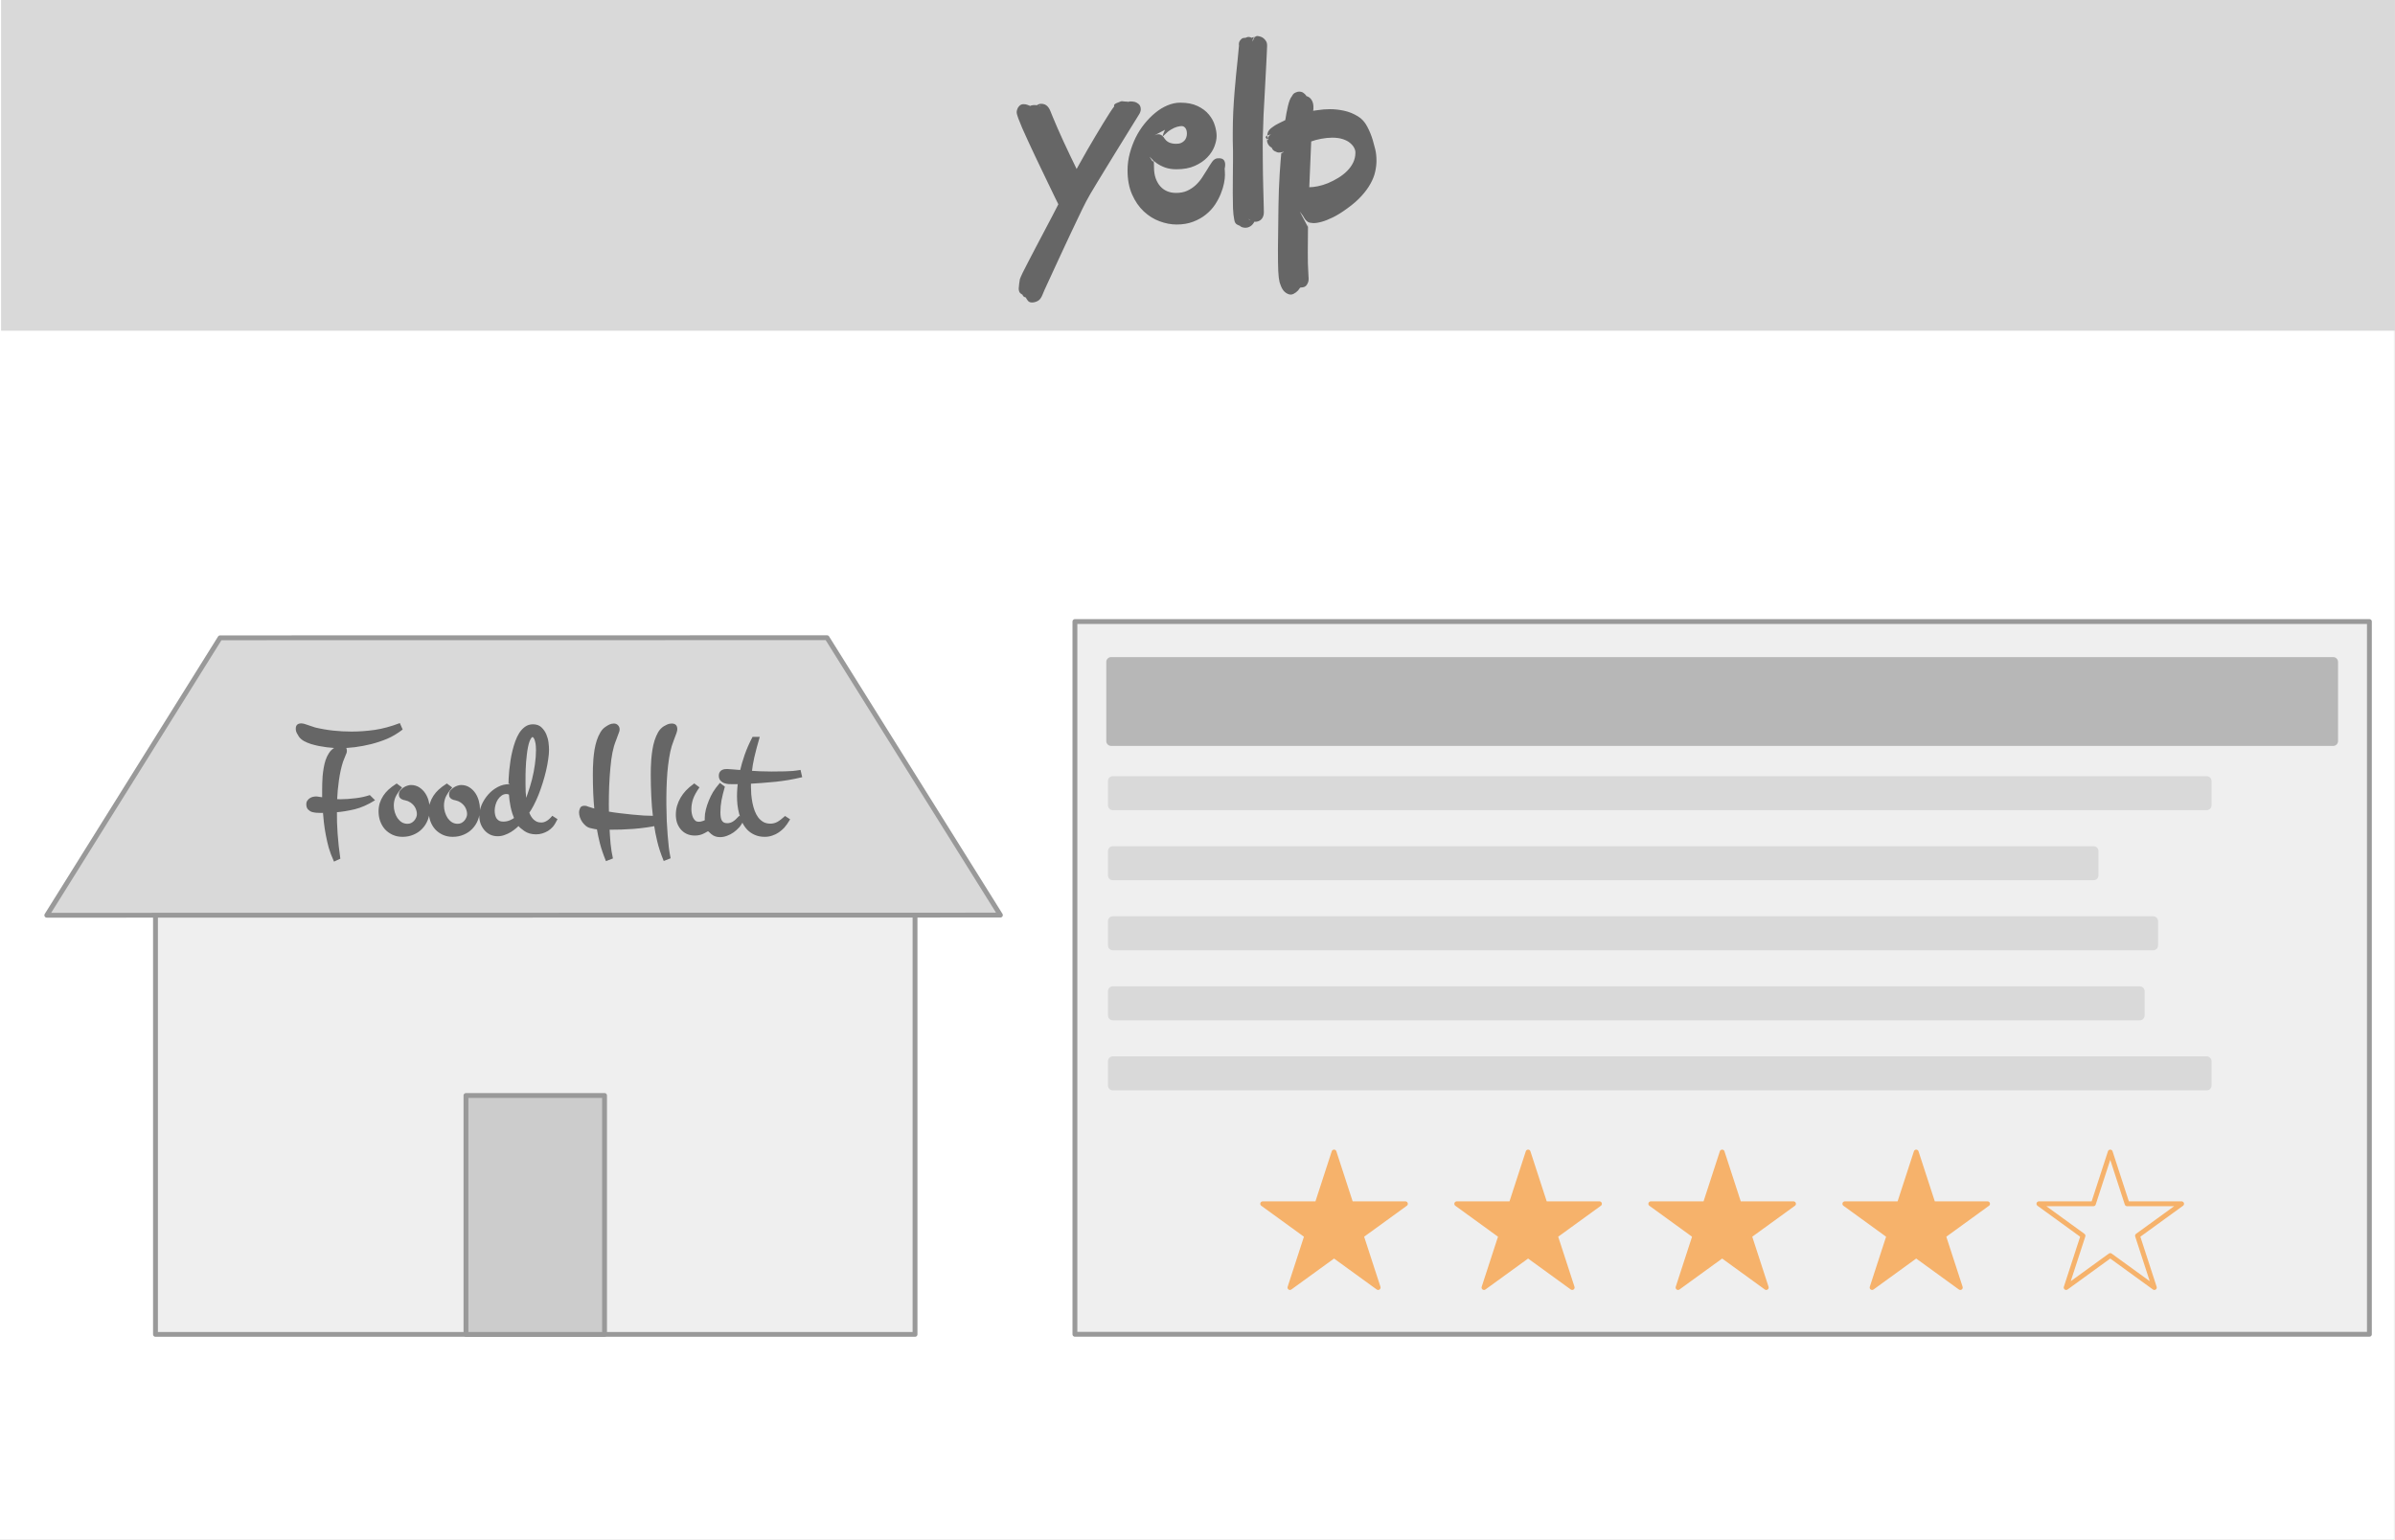
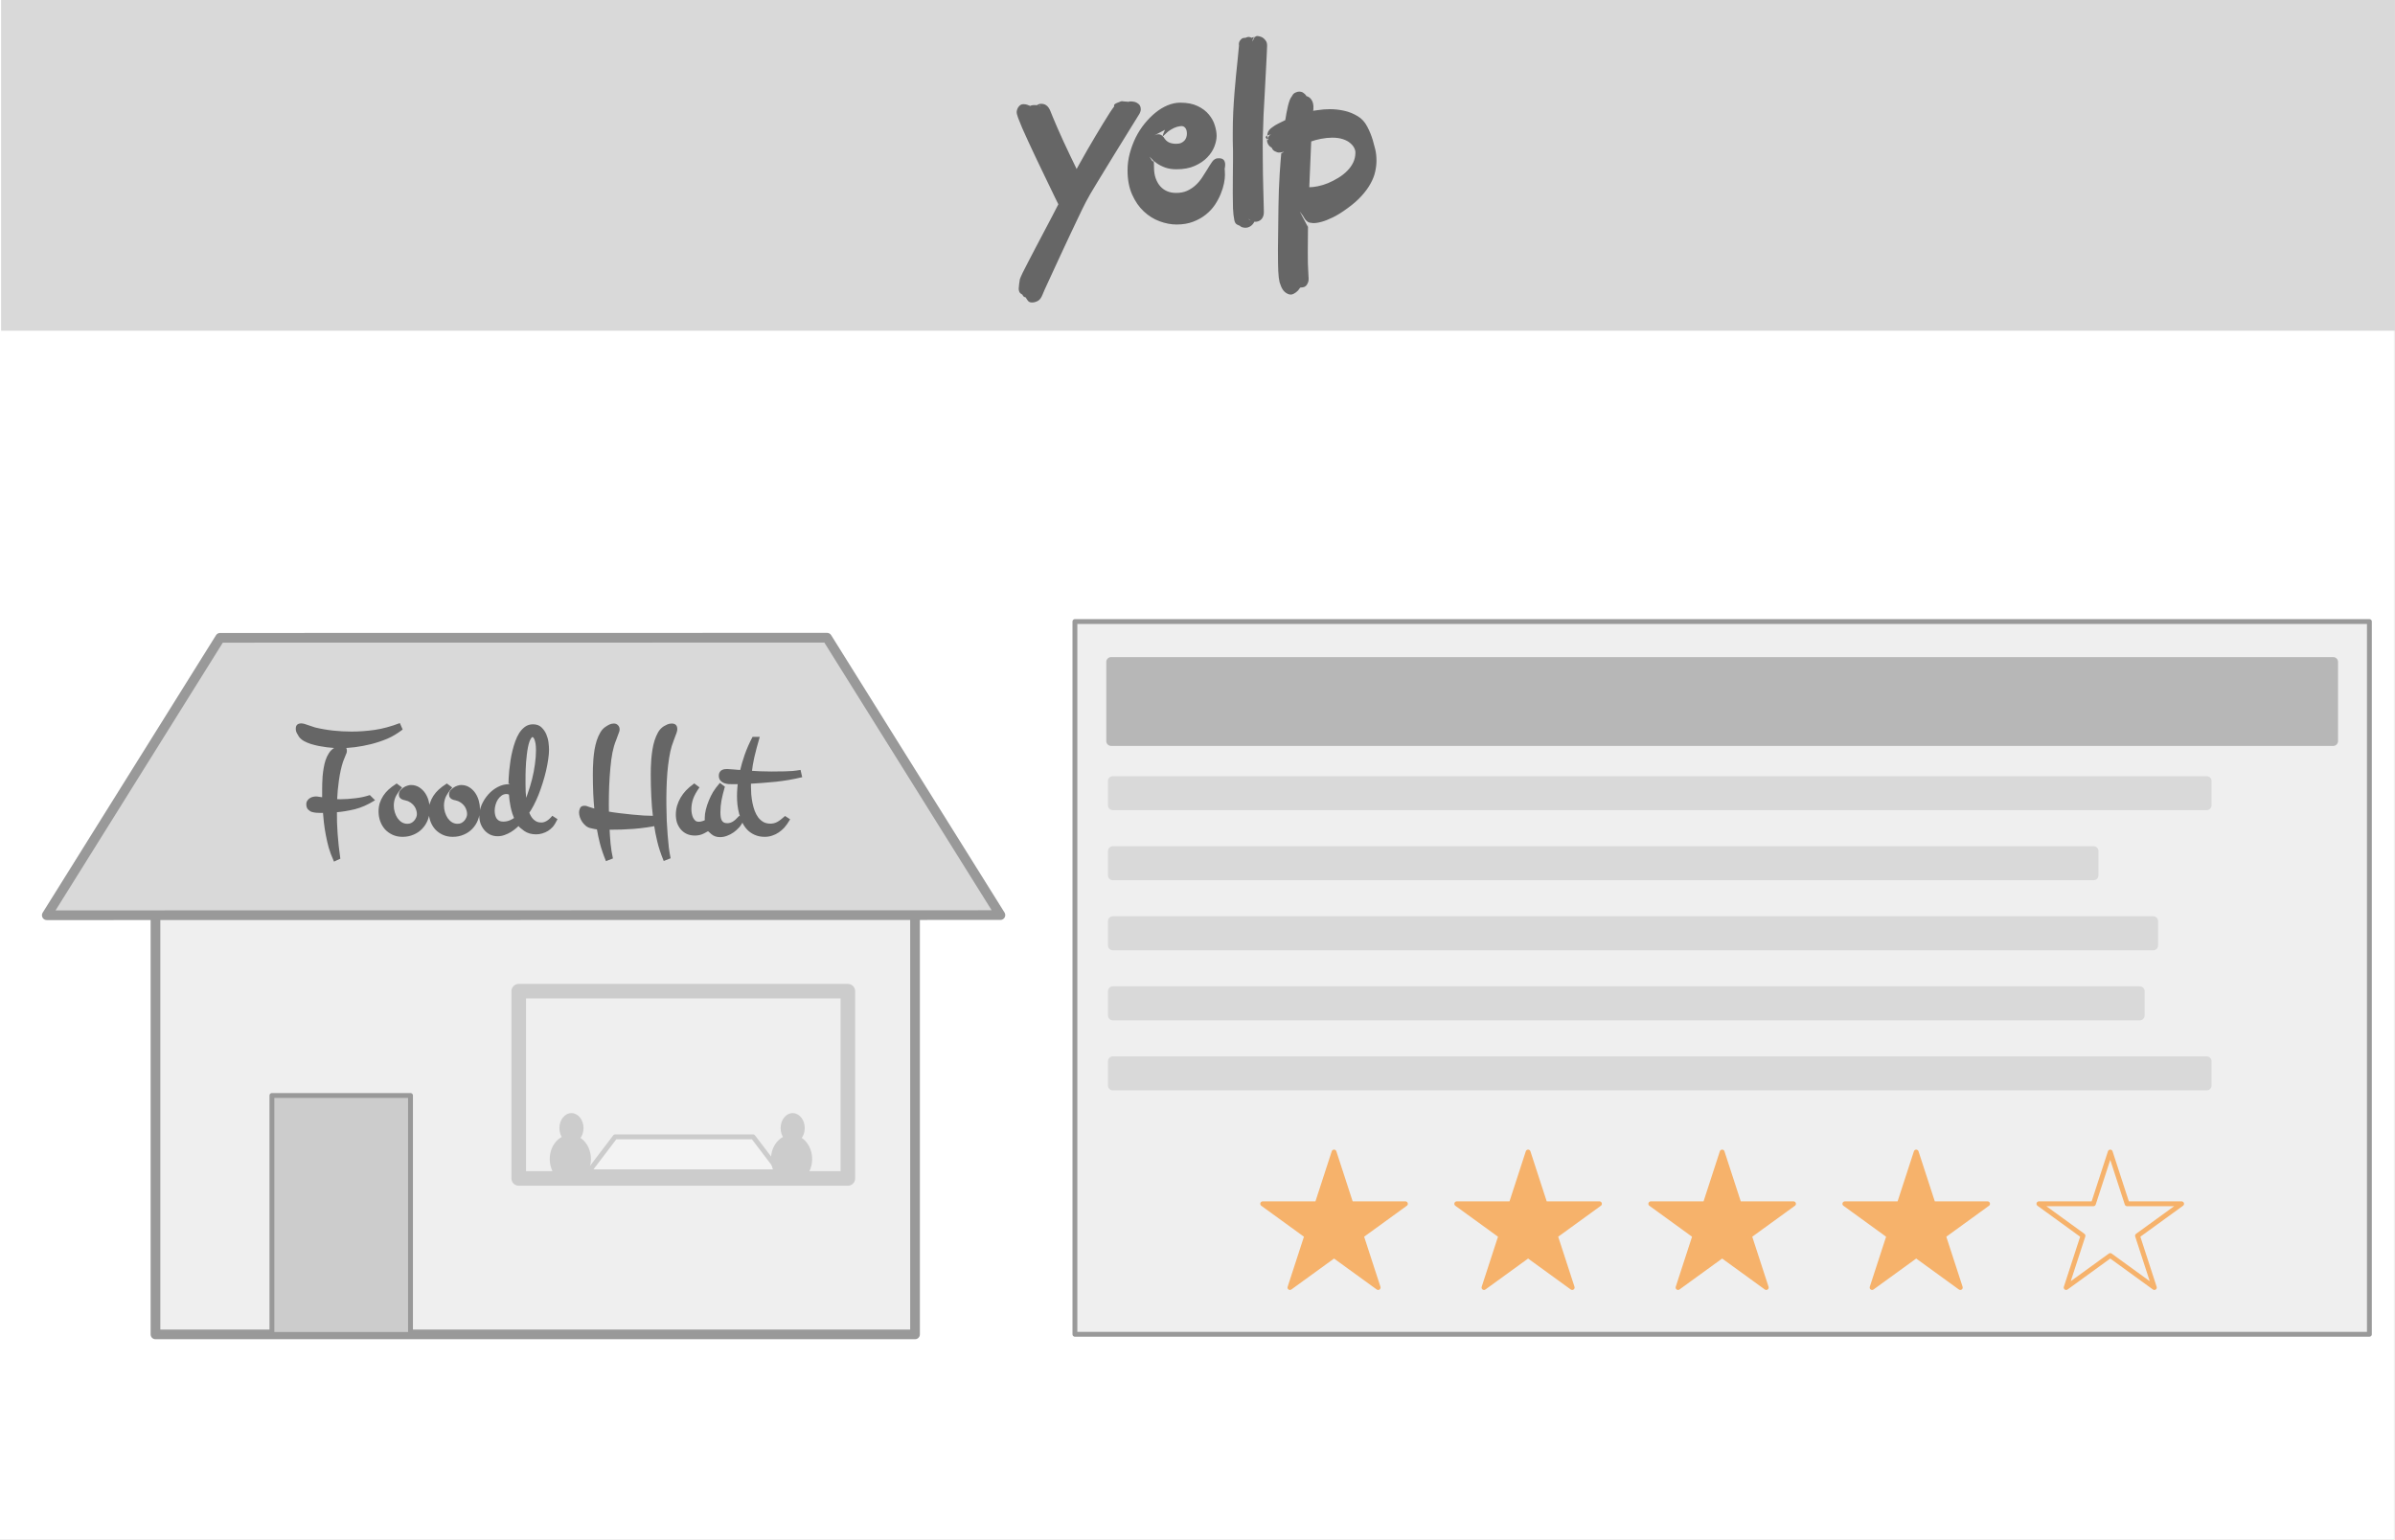
<svg xmlns="http://www.w3.org/2000/svg" version="1.1" viewBox="0.0 0.0 493.685 317.344" fill="none" stroke="none" stroke-linecap="square" stroke-miterlimit="10">
  <clipPath id="p.0">
    <path d="m0 0l493.685 0l0 317.344l-493.685 0l0 -317.344z" clip-rule="nonzero" />
  </clipPath>
  <g clip-path="url(#p.0)">
    <path fill="#000000" fill-opacity="0.0" d="m0 0l493.685 0l0 317.344l-493.685 0z" fill-rule="nonzero" />
    <path fill="#ffffff" d="m0 0l493.449 0l0 317.354l-493.449 0z" fill-rule="nonzero" />
    <path fill="#efefef" d="m32.05 162.228l156.567 0l0 112.913l-156.567 0z" fill-rule="nonzero" />
-     <path stroke="#999999" stroke-width="1.0" stroke-linejoin="round" stroke-linecap="butt" d="m32.05 162.228l156.567 0l0 112.913l-156.567 0z" fill-rule="nonzero" />
+     <path stroke="#999999" stroke-width="2.0" stroke-linejoin="round" stroke-linecap="butt" d="m32.05 162.228l156.567 0l0 112.913l-156.567 0z" fill-rule="nonzero" />
    <path fill="#d9d9d9" d="m45.37 131.513l125.109 -0.02l35.735 57.192l-196.567 0.031z" fill-rule="nonzero" />
-     <path stroke="#999999" stroke-width="1.0" stroke-linejoin="round" stroke-linecap="butt" d="m45.37 131.513l125.109 -0.02l35.735 57.192l-196.567 0.031z" fill-rule="nonzero" />
+     <path stroke="#999999" stroke-width="2.0" stroke-linejoin="round" stroke-linecap="butt" d="m45.37 131.513l125.109 -0.02l35.735 57.192l-196.567 0.031z" fill-rule="nonzero" />
    <path fill="#000000" fill-opacity="0.0" d="m43.296 136.488l134.079 0l0 47.654l-134.079 0z" fill-rule="nonzero" />
    <path fill="#666666" d="m71.5 154.831q0 0.234 -0.062 0.422q-0.062 0.188 -0.125 0.297q-0.141 0.391 -0.312 0.781q-0.172 0.375 -0.297 0.75q-0.547 1.703 -0.844 3.844q-0.297 2.141 -0.359 3.859q-0.266 -0.031 0.062 0q0.328 0.016 0.672 0.016q0.688 0 1.5 -0.062q0.812 -0.062 1.578 -0.156q0.781 -0.094 1.438 -0.234q0.672 -0.141 1.484 -0.406l1.078 1.062q-2.203 1.375 -4.188 1.859q-1.984 0.469 -3.672 0.609q-0.031 1.953 0.141 4.438q0.172 2.469 0.562 5.141l-1.312 0.609q-0.75 -1.688 -1.094 -2.906q-0.328 -1.219 -0.578 -2.516q-0.25 -1.297 -0.406 -2.625q-0.141 -1.328 -0.188 -1.984q0.312 -0.016 -0.016 -0.016q-0.328 0 -0.656 0q-0.297 0 -0.719 -0.031q-0.422 -0.031 -0.875 -0.156q-0.438 -0.141 -0.813 -0.516q-0.359 -0.391 -0.359 -1.062q0 -0.484 0.234 -0.797q0.234 -0.328 0.531 -0.5q0.297 -0.188 0.625 -0.25q0.328 -0.078 0.641 -0.078q0.172 0 0.328 0.031q0.156 0.016 0.281 0.047q0.328 0.031 0.688 0.094q0.359 0.047 -0.078 0q0.016 0.172 0.016 -0.422q0 -0.594 0 -1.141q0 -0.531 0.016 -1.25q0.016 -0.734 0.078 -1.547q0.078 -0.828 0.219 -1.672q0.141 -0.844 0.391 -1.625q0.266 -0.781 0.688 -1.438q0.422 -0.672 1.078 -1.078q0.312 -0.156 0.688 -0.312q0.375 -0.172 0.797 -0.172q1.141 0 1.141 1.094zm11.5 -4.406q-1.609 1.234 -3.188 1.906q-1.578 0.656 -3.281 1.094q-1.688 0.422 -3.391 0.641q-1.688 0.203 -3.156 0.203q-0.453 0 -1.156 -0.047q-0.688 -0.047 -1.484 -0.141q-0.797 -0.109 -1.641 -0.266q-0.828 -0.172 -1.609 -0.406q-0.781 -0.25 -1.438 -0.609q-0.656 -0.375 -1.031 -0.891q-0.188 -0.297 -0.422 -0.719q-0.234 -0.422 -0.234 -0.938q0 -1.094 1.141 -1.094q0.172 0 0.312 0.031q0.141 0.016 0.297 0.062q0.641 0.188 1.172 0.391q0.531 0.203 1.078 0.359q1.828 0.438 3.703 0.641q1.875 0.203 3.797 0.203q2.328 0 4.766 -0.344q2.453 -0.359 5.188 -1.406l0.578 1.328zm5.594 16.344q0 1.219 -0.406 2.281q-0.406 1.047 -1.156 1.828q-0.734 0.781 -1.781 1.219q-1.031 0.453 -2.281 0.453q-1.125 0 -2.047 -0.422q-0.922 -0.422 -1.578 -1.141q-0.641 -0.734 -0.984 -1.688q-0.328 -0.953 -0.328 -2.016q0 -0.891 0.25 -1.703q0.266 -0.812 0.719 -1.5q0.453 -0.688 1.062 -1.25q0.609 -0.578 1.703 -1.281l1.109 0.828q-1.031 1.219 -1.375 2.031q-0.328 0.812 -0.328 1.719q0 0.656 0.203 1.344q0.203 0.672 0.562 1.219q0.375 0.531 0.891 0.859q0.516 0.312 1.172 0.312q0.391 0 0.734 -0.156q0.344 -0.172 0.609 -0.453q0.266 -0.297 0.422 -0.656q0.172 -0.359 0.172 -0.734q0 -0.406 -0.125 -0.781q-0.109 -0.391 -0.328 -0.734q-0.219 -0.344 -0.531 -0.609q-0.312 -0.281 -0.672 -0.453q-0.188 -0.109 -0.391 -0.156q-0.203 -0.062 -0.422 -0.125q-0.109 -0.016 -0.297 -0.062q-0.172 -0.062 -0.375 -0.156q-0.188 -0.094 -0.391 -0.328q-0.188 -0.25 -0.188 -0.625q0 -0.531 0.312 -0.891q0.328 -0.359 0.672 -0.578q0.359 -0.234 0.75 -0.359q0.406 -0.141 0.75 -0.141q1.0 0 1.75 0.5q0.75 0.5 1.219 1.219q0.469 0.719 0.688 1.562q0.234 0.844 0.234 1.625zm10.344 0q0 1.219 -0.406 2.281q-0.406 1.047 -1.156 1.828q-0.734 0.781 -1.781 1.219q-1.031 0.453 -2.281 0.453q-1.125 0 -2.047 -0.422q-0.922 -0.422 -1.578 -1.141q-0.641 -0.734 -0.984 -1.688q-0.328 -0.953 -0.328 -2.016q0 -0.891 0.25 -1.703q0.266 -0.812 0.719 -1.5q0.453 -0.688 1.062 -1.25q0.609 -0.578 1.703 -1.281l1.109 0.828q-1.031 1.219 -1.375 2.031q-0.328 0.812 -0.328 1.719q0 0.656 0.203 1.344q0.203 0.672 0.562 1.219q0.375 0.531 0.891 0.859q0.516 0.312 1.172 0.312q0.391 0 0.734 -0.156q0.344 -0.172 0.609 -0.453q0.266 -0.297 0.422 -0.656q0.172 -0.359 0.172 -0.734q0 -0.406 -0.125 -0.781q-0.109 -0.391 -0.328 -0.734q-0.219 -0.344 -0.531 -0.609q-0.312 -0.281 -0.672 -0.453q-0.188 -0.109 -0.391 -0.156q-0.203 -0.062 -0.422 -0.125q-0.109 -0.016 -0.297 -0.062q-0.172 -0.062 -0.375 -0.156q-0.188 -0.094 -0.391 -0.328q-0.188 -0.25 -0.188 -0.625q0 -0.531 0.312 -0.891q0.328 -0.359 0.672 -0.578q0.359 -0.234 0.75 -0.359q0.406 -0.141 0.75 -0.141q1.0 0 1.75 0.5q0.75 0.5 1.219 1.219q0.469 0.719 0.688 1.562q0.234 0.844 0.234 1.625zm15.984 2.141q-0.547 1.109 -0.984 1.594q-0.438 0.484 -0.984 0.828q-0.547 0.328 -1.172 0.516q-0.609 0.188 -1.281 0.188q-1.422 0 -2.422 -0.688q-0.984 -0.703 -1.187 -1.016q0.156 -0.156 -0.391 0.344q-0.547 0.484 -1.172 0.875q-0.625 0.375 -1.328 0.625q-0.688 0.25 -1.406 0.25q-0.891 0 -1.609 -0.359q-0.703 -0.359 -1.188 -0.953q-0.484 -0.594 -0.75 -1.328q-0.25 -0.75 -0.25 -1.547q0 -1.172 0.5 -2.328q0.516 -1.156 1.344 -2.094q0.828 -0.938 1.938 -1.531q1.109 -0.594 2.344 -0.594q0.391 0 -0.109 -0.141l0 0.203q0 -0.469 0.031 -1.234q0.031 -0.766 0.125 -1.688q0.094 -0.938 0.25 -1.969q0.156 -1.031 0.406 -2.047q0.25 -1.031 0.594 -1.984q0.344 -0.953 0.828 -1.719q0.5 -0.766 1.187 -1.266q0.703 -0.5 1.625 -0.5q1.094 0 1.75 0.625q0.656 0.625 1.0 1.438q0.344 0.812 0.453 1.672q0.109 0.859 0.109 1.531q0 0.859 -0.172 1.969q-0.156 1.109 -0.438 2.328q-0.281 1.219 -0.688 2.5q-0.391 1.266 -0.859 2.453q-0.469 1.172 -1.016 2.219q-0.547 1.031 -0.891 1.484q0.062 0.219 0.312 0.672q0.25 0.438 0.562 0.734q0.328 0.297 0.703 0.469q0.391 0.156 0.891 0.156q1.156 0 2.266 -1.391l1.078 0.703zm-6.594 -8.469q0 0.562 0 1.297q0 0.734 0.031 1.547q0.047 0.812 0.141 1.641q0.094 0.828 -0.125 -0.078q-0.156 0.312 0.375 -1.156q0.531 -1.469 0.922 -3.016q0.391 -1.562 0.594 -3.094q0.219 -1.547 0.219 -2.906q0 -0.281 -0.031 -0.797q-0.031 -0.531 -0.156 -0.984q-0.109 -0.469 -0.266 -0.688q-0.141 -0.234 -0.281 -0.234q-0.078 0 -0.234 0.203q-0.156 0.188 -0.359 0.688q-0.188 0.5 -0.328 1.219q-0.141 0.719 -0.234 1.516q-0.094 0.781 -0.156 1.562q-0.047 0.781 -0.078 1.453q-0.016 0.672 -0.031 1.156q0 0.484 0 0.672zm-4.594 8.969q0.75 0 1.391 -0.281q0.656 -0.297 0.828 -0.469q-0.094 -0.172 -0.328 -0.875q-0.219 -0.703 -0.375 -1.406q-0.141 -0.719 -0.234 -1.422q-0.094 -0.719 -0.109 -1.141q0.047 0.062 -0.109 -0.016q-0.156 -0.078 -0.422 -0.078q-0.531 0 -0.969 0.312q-0.422 0.297 -0.766 0.797q-0.328 0.5 -0.5 1.125q-0.172 0.625 -0.172 1.172q0 0.516 0.109 0.953q0.109 0.438 0.312 0.719q0.219 0.281 0.531 0.453q0.328 0.156 0.812 0.156zm23.984 -19.016q0 0.266 -0.062 0.438q-0.062 0.172 -0.109 0.297q-0.25 0.734 -0.516 1.406q-0.266 0.656 -0.469 1.328q-0.344 1.188 -0.562 2.812q-0.203 1.625 -0.328 3.5q-0.125 1.859 -0.156 3.844q-0.031 1.969 0 3.328q0.734 0.141 2.094 0.312q1.375 0.172 2.672 0.297q1.297 0.125 2.438 0.203q1.156 0.062 1.984 0.062l-0.125 0q-0.219 -1.656 -0.328 -4.016q-0.109 -2.375 -0.109 -4.438q0 -0.594 0.016 -1.438q0.016 -0.844 0.094 -1.797q0.078 -0.953 0.234 -1.938q0.156 -1.0 0.438 -1.906q0.297 -0.922 0.734 -1.703q0.453 -0.781 1.172 -1.234q0.312 -0.188 0.719 -0.375q0.422 -0.188 0.906 -0.188q1.156 0 1.156 1.156q0 0.25 -0.062 0.438q-0.047 0.188 -0.094 0.344q-0.25 0.719 -0.516 1.375q-0.25 0.656 -0.469 1.328q-0.328 1.078 -0.547 2.484q-0.219 1.391 -0.359 2.984q-0.125 1.578 -0.172 3.281q-0.047 1.703 -0.031 3.391q0.016 1.688 0.078 3.281q0.078 1.594 0.188 2.969q0.109 1.391 0.234 2.469q0.125 1.078 0.375 2.281l-1.422 0.562q-0.906 -2.203 -1.344 -4.078q-0.438 -1.859 -0.609 -3.109q-0.281 0.078 -1.578 0.266q-1.297 0.188 -2.625 0.297q-1.328 0.094 -2.547 0.141q-1.219 0.031 -2.078 0.031l-0.375 0q0.062 1.328 0.203 2.906q0.156 1.578 0.484 3.016l-1.438 0.562q-0.828 -2.031 -1.25 -3.672q-0.406 -1.641 -0.609 -2.875q0.031 0 -0.422 -0.062q-0.453 -0.078 -0.859 -0.188q-0.547 -0.109 -1.0 -0.469q-0.438 -0.375 -0.75 -0.812q-0.297 -0.453 -0.484 -0.969q-0.172 -0.531 -0.172 -1.047q0 -0.344 0.203 -0.828q0.203 -0.5 0.938 -0.5q0.375 0 0.672 0.156q0.406 0.156 0.969 0.312q0.562 0.156 0.359 0.109q-0.125 -1.156 -0.219 -3.156q-0.078 -2.0 -0.078 -3.766q0 -0.625 0.016 -1.453q0.031 -0.844 0.094 -1.797q0.078 -0.953 0.234 -1.953q0.172 -1.0 0.453 -1.891q0.297 -0.906 0.75 -1.688q0.453 -0.781 1.172 -1.219q0.281 -0.203 0.703 -0.406q0.422 -0.203 0.922 -0.203q0.5 0 0.828 0.344q0.344 0.328 0.344 0.859zm25.703 18.516q-0.562 1.156 -1.078 1.719q-0.5 0.547 -1.125 1.0q-0.625 0.438 -1.344 0.703q-0.719 0.281 -1.453 0.281q-1.094 0 -1.812 -0.641q-0.703 -0.656 -0.672 -0.562q0.047 -0.047 -0.797 0.422q-0.844 0.453 -1.906 0.453q-0.938 0 -1.688 -0.344q-0.75 -0.359 -1.25 -0.969q-0.5 -0.609 -0.75 -1.359q-0.234 -0.766 -0.234 -1.625q0 -0.938 0.25 -1.828q0.266 -0.891 0.719 -1.672q0.469 -0.797 1.094 -1.469q0.625 -0.672 1.734 -1.484l1.078 0.812q-0.969 1.375 -1.328 2.422q-0.344 1.031 -0.344 2.094q0 0.438 0.094 0.922q0.094 0.484 0.281 0.859q0.203 0.375 0.469 0.594q0.266 0.203 0.672 0.203q0.406 0 0.797 -0.141q0.406 -0.141 0.438 -0.188q0.031 0.203 0.016 0q-0.016 -0.203 -0.016 -0.422q0 -0.828 0.234 -1.766q0.234 -0.938 0.609 -1.844q0.375 -0.922 0.859 -1.75q0.5 -0.828 1.422 -1.906l1.031 0.781q-0.469 1.609 -0.703 2.844q-0.219 1.234 -0.219 2.422q0 0.516 0.062 0.969q0.062 0.438 0.219 0.719q0.156 0.266 0.406 0.422q0.25 0.156 0.734 0.156q0.578 0 1.109 -0.312q0.547 -0.312 1.344 -1.203l1.047 0.688zm9.453 0.031q-0.703 1.172 -1.219 1.734q-0.516 0.547 -1.141 0.969q-0.609 0.422 -1.344 0.656q-0.734 0.25 -1.531 0.25q-1.156 0 -2.062 -0.406q-0.891 -0.391 -1.531 -1.047q-0.641 -0.672 -1.047 -1.531q-0.406 -0.875 -0.641 -1.781q-0.234 -0.906 -0.344 -1.828q-0.094 -0.938 -0.094 -1.781q0 -0.781 0.062 -1.594q0.062 -0.812 0.078 -0.875q0.297 -0.016 -0.172 -0.016q-0.469 0 -0.922 0q-0.312 0 -0.75 -0.016q-0.422 -0.031 -0.859 -0.172q-0.453 -0.141 -0.812 -0.516q-0.375 -0.375 -0.375 -1.062q0 -0.422 0.188 -0.719q0.188 -0.312 0.469 -0.438q0.281 -0.141 0.547 -0.172q0.266 -0.031 0.516 -0.031q0.266 0 1.141 0.078q0.891 0.078 1.547 0.125q0.297 -1.312 0.922 -3.141q0.641 -1.828 1.625 -3.688l1.484 0q-0.734 2.516 -1.125 4.234q-0.375 1.703 -0.469 2.766q0.438 0.031 1.641 0.094q1.203 0.047 2.344 0.047q1.688 0 2.734 -0.031q1.062 -0.031 1.656 -0.078q0.688 -0.062 1.625 -0.219l0.344 1.5q-1.594 0.375 -2.812 0.578q-1.219 0.203 -2.594 0.359q-1.375 0.141 -2.844 0.25q-1.469 0.109 -2.344 0.156q0.031 -0.297 0.031 0.016q0 0.297 0 0.609q0 0.719 0.062 1.594q0.078 0.875 0.25 1.75q0.172 0.859 0.469 1.656q0.312 0.797 0.75 1.375q0.453 0.562 1.047 0.906q0.609 0.328 1.438 0.328q0.75 0 1.391 -0.344q0.641 -0.344 1.625 -1.234l1.047 0.688z" fill-rule="nonzero" />
-     <path fill="#cccccc" d="m96.05 225.882l28.567 0l0 49.26l-28.567 0z" fill-rule="nonzero" />
-     <path stroke="#999999" stroke-width="1.0" stroke-linejoin="round" stroke-linecap="butt" d="m96.05 225.882l28.567 0l0 49.26l-28.567 0z" fill-rule="nonzero" />
+     <path fill="#cccccc" d="m56.05 225.882l28.567 0l0 49.26l-28.567 0z" fill-rule="nonzero" />
+     <path stroke="#999999" stroke-width="1.0" stroke-linejoin="round" stroke-linecap="butt" d="m56.05 225.882l28.567 0l0 49.26l-28.567 0z" fill-rule="nonzero" />
    <path fill="#d9d9d9" d="m0.223 0l493.449 0l0 68.189l-493.449 0z" fill-rule="nonzero" />
    <path fill="#efefef" d="m221.573 128.16l266.835 0l0 146.961l-266.835 0z" fill-rule="nonzero" />
    <path stroke="#999999" stroke-width="1.0" stroke-linejoin="round" stroke-linecap="butt" d="m221.573 128.16l266.835 0l0 146.961l-266.835 0z" fill-rule="nonzero" />
    <path fill="#b7b7b7" d="m229.038 136.488l251.906 0l0 16.315l-251.906 0z" fill-rule="nonzero" />
    <path stroke="#b7b7b7" stroke-width="2.0" stroke-linejoin="round" stroke-linecap="butt" d="m229.038 136.488l251.906 0l0 16.315l-251.906 0z" fill-rule="nonzero" />
    <path fill="#d9d9d9" d="m229.388 161.039l225.48 0l0 5.008l-225.48 0z" fill-rule="nonzero" />
    <path stroke="#d9d9d9" stroke-width="2.0" stroke-linejoin="round" stroke-linecap="butt" d="m229.388 161.039l225.48 0l0 5.008l-225.48 0z" fill-rule="nonzero" />
    <path fill="#d9d9d9" d="m229.388 175.486l202.173 0l0 5.008l-202.173 0z" fill-rule="nonzero" />
    <path stroke="#d9d9d9" stroke-width="2.0" stroke-linejoin="round" stroke-linecap="butt" d="m229.388 175.486l202.173 0l0 5.008l-202.173 0z" fill-rule="nonzero" />
    <path fill="#d9d9d9" d="m229.388 189.931l214.457 0l0 5.008l-214.457 0z" fill-rule="nonzero" />
    <path stroke="#d9d9d9" stroke-width="2.0" stroke-linejoin="round" stroke-linecap="butt" d="m229.388 189.931l214.457 0l0 5.008l-214.457 0z" fill-rule="nonzero" />
    <path fill="#d9d9d9" d="m229.388 204.375l211.685 0l0 5.008l-211.685 0z" fill-rule="nonzero" />
    <path stroke="#d9d9d9" stroke-width="2.0" stroke-linejoin="round" stroke-linecap="butt" d="m229.388 204.375l211.685 0l0 5.008l-211.685 0z" fill-rule="nonzero" />
    <path fill="#d9d9d9" d="m229.388 218.819l225.48 0l0 5.008l-225.48 0z" fill-rule="nonzero" />
    <path stroke="#d9d9d9" stroke-width="2.0" stroke-linejoin="round" stroke-linecap="butt" d="m229.388 218.819l225.48 0l0 5.008l-225.48 0z" fill-rule="nonzero" />
    <path fill="#f6b26b" d="m260.282 248.214l11.236 7.6293945E-5l3.472 -10.671l3.472 10.671l11.236 -7.6293945E-5l-9.091 6.595l3.472 10.671l-9.09 -6.595l-9.09 6.595l3.472 -10.671z" fill-rule="nonzero" />
    <path stroke="#f6b26b" stroke-width="1.0" stroke-linejoin="round" stroke-linecap="butt" d="m260.282 248.214l11.236 7.6293945E-5l3.472 -10.671l3.472 10.671l11.236 -7.6293945E-5l-9.091 6.595l3.472 10.671l-9.09 -6.595l-9.09 6.595l3.472 -10.671z" fill-rule="nonzero" />
    <path fill="#f6b26b" d="m300.282 248.214l11.236 7.6293945E-5l3.472 -10.671l3.472 10.671l11.236 -7.6293945E-5l-9.091 6.595l3.472 10.671l-9.09 -6.595l-9.09 6.595l3.472 -10.671z" fill-rule="nonzero" />
    <path stroke="#f6b26b" stroke-width="1.0" stroke-linejoin="round" stroke-linecap="butt" d="m300.282 248.214l11.236 7.6293945E-5l3.472 -10.671l3.472 10.671l11.236 -7.6293945E-5l-9.091 6.595l3.472 10.671l-9.09 -6.595l-9.09 6.595l3.472 -10.671z" fill-rule="nonzero" />
    <path fill="#f6b26b" d="m340.282 248.214l11.236 7.6293945E-5l3.472 -10.671l3.472 10.671l11.236 -7.6293945E-5l-9.091 6.595l3.472 10.671l-9.09 -6.595l-9.09 6.595l3.472 -10.671z" fill-rule="nonzero" />
    <path stroke="#f6b26b" stroke-width="1.0" stroke-linejoin="round" stroke-linecap="butt" d="m340.282 248.214l11.236 7.6293945E-5l3.472 -10.671l3.472 10.671l11.236 -7.6293945E-5l-9.091 6.595l3.472 10.671l-9.09 -6.595l-9.09 6.595l3.472 -10.671z" fill-rule="nonzero" />
    <path fill="#f6b26b" d="m380.282 248.214l11.236 7.6293945E-5l3.472 -10.671l3.472 10.671l11.236 -7.6293945E-5l-9.091 6.595l3.472 10.671l-9.09 -6.595l-9.09 6.595l3.472 -10.671z" fill-rule="nonzero" />
    <path stroke="#f6b26b" stroke-width="1.0" stroke-linejoin="round" stroke-linecap="butt" d="m380.282 248.214l11.236 7.6293945E-5l3.472 -10.671l3.472 10.671l11.236 -7.6293945E-5l-9.091 6.595l3.472 10.671l-9.09 -6.595l-9.09 6.595l3.472 -10.671z" fill-rule="nonzero" />
    <path fill="#000000" fill-opacity="0.0" d="m420.282 248.214l11.236 7.6293945E-5l3.472 -10.671l3.472 10.671l11.236 -7.6293945E-5l-9.091 6.595l3.472 10.671l-9.09 -6.595l-9.09 6.595l3.472 -10.671z" fill-rule="nonzero" />
    <path stroke="#f6b26b" stroke-width="1.0" stroke-linejoin="round" stroke-linecap="butt" d="m420.282 248.214l11.236 7.6293945E-5l3.472 -10.671l3.472 10.671l11.236 -7.6293945E-5l-9.091 6.595l3.472 10.671l-9.09 -6.595l-9.09 6.595l3.472 -10.671z" fill-rule="nonzero" />
    <path fill="#000000" fill-opacity="0.0" d="m-0.013 0l493.449 0l0 51.748l-493.449 0z" fill-rule="nonzero" />
    <path fill="#666666" d="m234.895 23.433q-0.094 0.141 -0.547 0.891q-0.453 0.734 -1.156 1.859q-0.688 1.125 -1.578 2.562q-0.891 1.438 -1.844 2.984q-0.938 1.531 -1.875 3.062q-0.922 1.516 -1.734 2.844q-0.812 1.328 -1.406 2.344q-0.578 1.016 -0.859 1.547q-0.281 0.5 -0.797 1.578q-0.5 1.062 -1.172 2.453q-0.672 1.406 -1.438 3.031q-0.766 1.641 -1.531 3.281q-0.75 1.641 -1.469 3.172q-0.719 1.547 -1.266 2.75q-0.547 1.219 -0.906 1.969q-0.344 0.766 -0.375 0.891q-0.375 0.938 -0.797 1.25q-0.406 0.312 -1.031 0.438q-0.875 0.141 -1.219 -0.312q-0.344 -0.453 -0.438 -0.672q-0.094 -0.219 -0.047 -0.141q0.047 0.094 0.453 0.203q-0.859 -0.109 -1.016 -0.469q-0.156 -0.359 -0.234 -0.531q0.266 0.375 0.453 0.391q0.203 0.031 -0.047 0.031q-0.234 0 -0.641 -0.328q-0.391 -0.312 -0.391 -1.031q0.047 -0.484 0.094 -0.953q0.047 -0.453 0.141 -0.938q0.125 -0.406 0.594 -1.375q0.484 -0.953 1.156 -2.266q0.672 -1.312 1.516 -2.906q0.844 -1.594 1.703 -3.234q0.875 -1.641 1.703 -3.234q0.844 -1.594 1.266 -2.453q-0.094 -0.219 -0.672 -1.359q-0.562 -1.156 -1.234 -2.562q-0.672 -1.406 -1.438 -2.984q-0.766 -1.578 -1.5 -3.141q-0.719 -1.562 -1.406 -3.016q-0.672 -1.469 -1.188 -2.625q-0.5 -1.172 -0.828 -2.047q-0.328 -0.875 -0.328 -1.312q0.078 -0.703 0.469 -1.141q0.375 -0.453 0.906 -0.453q0.531 0 0.812 0.125q0.281 0.109 0.484 0.188q0.344 0.125 0.188 0.062q-0.156 -0.062 -0.578 0.641q0.297 -0.797 1.172 -0.828q0.891 -0.047 1.547 0.297q-0.312 -0.297 -0.734 -0.141q-0.406 0.141 -0.422 0.172q-0.016 0.016 0.172 -0.188q0.203 -0.203 0.672 -0.375q0.812 -0.125 1.375 0.25q0.562 0.375 0.891 1.219q0.141 0.359 0.531 1.312q0.391 0.938 0.938 2.203q0.562 1.25 1.219 2.719q0.672 1.453 1.344 2.859q0.672 1.391 1.266 2.625q0.609 1.219 0.078 0.266q-0.25 0.469 0.562 -1.0q0.812 -1.469 1.656 -2.938q0.859 -1.469 1.688 -2.875q0.828 -1.406 1.562 -2.594q0.75 -1.203 1.328 -2.125q0.594 -0.922 0.984 -1.422q-0.031 0.047 -0.031 -0.234q0 -0.281 0.984 -0.625q0.109 -0.031 0.344 -0.141q0.25 -0.125 0.891 0q0.125 0.031 0.531 0.031q0.406 0 0.766 0.734q-0.422 -0.703 -0.766 -0.594q-0.344 0.109 -0.234 0.062q0.125 -0.062 0.422 -0.172q0.297 -0.125 0.75 -0.078q0.25 0.031 0.562 0.094q0.312 0.062 0.734 0.375q0.422 0.312 0.5 0.891q0.094 0.562 -0.234 1.156zm17.545 11.344q0 -0.016 0.031 0.375q0.031 0.375 0.031 0.922q0 0.734 -0.203 1.75q-0.203 1.016 -0.656 2.125q-0.438 1.109 -1.188 2.25q-0.75 1.125 -1.875 2.031q-1.109 0.906 -2.625 1.484q-1.5 0.578 -3.422 0.578q-1.719 0 -3.516 -0.672q-1.781 -0.656 -3.25 -2.031q-1.469 -1.375 -2.406 -3.484q-0.938 -2.125 -0.938 -4.984q0 -1.797 0.469 -3.531q0.469 -1.734 1.219 -3.25q0.766 -1.531 1.812 -2.828q1.047 -1.297 2.219 -2.25q1.172 -0.969 2.5 -1.531q1.344 -0.562 2.641 -0.562q2.141 0 3.594 0.703q1.469 0.703 2.328 1.766q0.875 1.062 1.219 2.25q0.359 1.172 0.359 2.141q0 0.969 -0.453 2.172q-0.453 1.188 -1.469 2.25q-1.0 1.047 -2.578 1.75q-1.562 0.703 -3.797 0.703q-1.25 0 -2.266 -0.344q-1.0 -0.359 -1.766 -0.891q-0.766 -0.547 -1.281 -1.156q-0.516 -0.609 0.453 0.844q0.25 -0.828 0.25 1.156q0 1.281 0.359 2.281q0.359 0.984 0.953 1.641q0.594 0.656 1.406 1.0q0.812 0.344 1.844 0.344q1.297 0 2.266 -0.438q0.984 -0.453 1.734 -1.141q0.766 -0.703 1.344 -1.578q0.594 -0.891 1.062 -1.672q0.469 -0.797 1.016 -1.594q0.547 -0.797 1.469 -0.719q1.219 0 1.219 1.359q0 0.25 -0.047 0.5q-0.047 0.25 -0.062 0.281zm-8.891 -8.781q-0.328 0 -0.922 0.156q-0.578 0.156 -1.266 0.578q-0.688 0.406 -1.375 1.125q-0.672 0.719 0.156 -1.094q-2.5 1.312 -2.109 1.125q0.406 -0.203 0.75 -0.203q0.578 0 1.062 0.578q0.469 0.797 1.094 1.094q0.641 0.297 1.5 0.297q0.625 0 1.047 -0.188q0.422 -0.203 0.672 -0.484q0.266 -0.297 0.375 -0.656q0.125 -0.375 0.125 -0.734q0 -0.797 -0.312 -1.188q-0.312 -0.406 -0.797 -0.406zm17.644 -16.578q0 0.391 -0.062 1.469q-0.047 1.078 -0.125 2.562q-0.078 1.484 -0.172 3.266q-0.078 1.766 -0.188 3.547q-0.109 1.766 -0.188 3.406q-0.062 1.641 -0.094 2.906q-0.047 0.75 -0.062 1.641q-0.016 0.891 -0.016 1.906q0 1.375 0.016 2.859q0.016 1.469 0.031 2.922q0.031 1.438 0.062 2.766q0.047 1.328 0.062 2.391q0.031 1.062 0.047 1.781q0.016 0.719 0.016 0.922q0 0.672 -0.297 1.172q-0.297 0.484 -0.812 0.672q-0.5 0.188 -0.938 0.094q-0.422 -0.094 -0.672 -0.25q-0.281 -0.141 -0.453 -0.328q-0.172 -0.188 0.125 0.156q0.297 0.359 0.828 -0.078q0.547 -0.438 0.594 -0.719q-0.094 0.906 -0.469 1.484q-0.375 0.578 -0.938 0.828q-0.547 0.266 -1.266 0.109q-0.703 -0.141 -0.922 -0.812q0.219 0.422 0.391 0.453q0.172 0.047 -0.047 0.016q-0.203 -0.016 -0.656 -0.266q-0.438 -0.234 -0.562 -0.953q-0.203 -0.953 -0.266 -2.375q-0.047 -1.422 -0.047 -3.141q0 -1.469 0.016 -3.172q0.031 -1.719 0.031 -3.5q0 -1.047 0 -2.047q0 -1.0 -0.047 -2.062l0 -1.672q0 -2.125 0.094 -4.25q0.109 -2.141 0.266 -4.094q0.156 -1.953 0.328 -3.656q0.188 -1.719 0.312 -3.031q0.125 -1.328 0.203 -2.109q0.078 -0.781 0.078 -0.828q-0.109 -0.641 0.25 -1.094q0.375 -0.469 0.719 -0.484q0.344 -0.031 0.359 -0.031q0.031 0 -0.078 0.062q0.594 -0.359 1.062 -0.188q0.484 0.156 0.688 0.375q0.219 0.203 0.141 0.094q-0.062 -0.109 -0.641 -0.109q-0.172 0.031 -0.234 0.078q-0.047 0.031 0 -0.016q0.062 -0.062 0.344 -0.281q0.297 -0.234 0.953 -0.125q0.141 0.031 -0.312 0.016q-0.453 -0.016 -0.453 0.891q0.391 -1.281 1.109 -1.156q0.719 0.109 1.109 0.422q0.297 0.219 0.531 0.578q0.25 0.359 0.25 0.984zm9.541 13.047q-0.047 0.156 -0.078 0.625q-0.016 0.469 0.016 -0.281q-0.312 0.094 0.922 -0.094q1.25 -0.203 2.547 -0.203q1.469 0 2.953 0.328q1.5 0.328 2.828 1.156q1.156 0.688 1.891 2.078q0.734 1.375 1.172 2.859q0.25 0.828 0.5 1.875q0.25 1.031 0.25 2.344q0 1.109 -0.281 2.312q-0.266 1.188 -0.969 2.438q-0.688 1.25 -1.844 2.516q-1.141 1.266 -2.875 2.516q-1.672 1.234 -3.031 1.891q-1.344 0.656 -2.359 0.922q-1.016 0.281 -1.719 0.25q-0.703 -0.031 -1.047 -0.234q-0.484 -0.328 -0.766 -0.828q-0.266 -0.5 -0.609 -0.906q-0.172 -0.219 -0.312 -0.422q-0.125 -0.219 1.672 3.172q0.062 -1.672 0.016 0.703q-0.031 2.375 -0.031 4.422q0 1.281 0.016 2.391q0.031 1.109 0.094 2.031q0 0.312 0.031 0.641q0.047 0.344 0.016 0.797q-0.031 0.453 -0.375 0.984q-0.328 0.531 -1.219 0.531q-0.094 0 -0.156 0.047q-0.062 0.062 -0.406 0.562q-0.406 0.438 -0.969 0.719q-0.562 0.281 -1.203 -0.031q-0.625 -0.297 -1.0 -0.875q-0.359 -0.562 -0.641 -1.484q-0.094 -0.406 -0.172 -0.969q-0.062 -0.562 -0.109 -1.359q-0.031 -0.781 -0.047 -1.875q-0.016 -1.078 -0.016 -2.562l0.109 -8.969q0.047 -3.422 0.25 -6.656q0.219 -3.234 0.328 -4.234q0.984 -0.406 0.156 -0.219q-0.812 0.188 -1.219 -0.078q-0.531 -0.172 -0.766 -0.562q-0.219 -0.391 -0.25 -0.531q-0.031 -0.156 0.078 0.078q0.109 0.234 0.5 0.312q-0.5 -0.094 -0.875 -0.422q-0.359 -0.344 -0.516 -0.859q-0.141 -0.516 0.203 -1.078q0.344 -0.578 1.062 -0.625q-2.062 0.359 -1.438 0.953q0.625 0.578 0.359 0.141q-0.266 -0.438 -0.125 -1.172q0.141 -0.75 1.078 -1.359q0.359 -0.297 1.188 -0.719q0.844 -0.438 1.391 -0.688q0.219 -1.469 0.547 -2.891q0.344 -1.438 0.75 -1.938q0.062 -0.062 0.078 -0.109q0.031 -0.062 0.156 -0.266q0.125 -0.219 0.375 -0.375q0.266 -0.156 0.719 -0.281q0.719 -0.062 1.094 0.234q0.391 0.281 0.531 0.5q0.141 0.203 0.109 0.188q-0.016 -0.031 -0.25 -0.062q0.844 0.109 1.297 0.812q0.469 0.688 0.391 1.891zm3.875 5.922q-1.062 0 -2.297 0.234q-1.219 0.234 -2.031 0.547l-0.406 9.656q-0.703 -0.234 -0.516 -0.219q0.188 0 0.531 0q0.75 0 1.766 -0.203q1.016 -0.203 2.094 -0.641q1.078 -0.453 2.125 -1.094q1.047 -0.641 1.812 -1.422q0.781 -0.781 1.234 -1.703q0.453 -0.922 0.469 -2.0q0.031 -0.516 -0.25 -1.047q-0.266 -0.531 -0.828 -1.0q-0.547 -0.484 -1.484 -0.797q-0.938 -0.312 -2.219 -0.312z" fill-rule="nonzero" />
+     <path fill="#efefef" d="m106.927 204.375l67.843 0l0 38.614l-67.843 0z" fill-rule="nonzero" />
+     <path stroke="#cccccc" stroke-width="3.0" stroke-linejoin="round" stroke-linecap="butt" d="m106.927 204.375l67.843 0l0 38.614l-67.843 0z" fill-rule="nonzero" />
+     <path fill="#f3f3f3" d="m121.318 241.622l5.482 -7.213l28.437 0l5.482 7.213z" fill-rule="nonzero" />
+     <path stroke="#cccccc" stroke-width="1.0" stroke-linejoin="round" stroke-linecap="butt" d="m121.318 241.622l5.482 -7.213l28.437 0l5.482 7.213z" fill-rule="nonzero" />
+     <path fill="#cccccc" d="m115.307 232.604l0 0c0 -1.705 1.114 -3.087 2.488 -3.087l0 0c0.66 0 1.293 0.325 1.759 0.904c0.467 0.579 0.729 1.364 0.729 2.183l0 0c0 1.705 -1.114 3.087 -2.488 3.087l0 0c-1.374 0 -2.488 -1.382 -2.488 -3.087z" fill-rule="nonzero" />
+     <path fill="#cccccc" d="m114.321 238.984l0 0c0 -2.209 1.452 -4.0 3.244 -4.0l0 0c0.86 0 1.686 0.421 2.294 1.172c0.608 0.75 0.95 1.768 0.95 2.828l0 0c0 2.209 -1.452 4.0 -3.244 4.0l0 0c-1.792 0 -3.244 -1.791 -3.244 -4.0z" fill-rule="nonzero" />
+     <path stroke="#cccccc" stroke-width="2.0" stroke-linejoin="round" stroke-linecap="butt" d="m114.321 238.984l0 0c0 -2.209 1.452 -4.0 3.244 -4.0l0 0c0.86 0 1.686 0.421 2.294 1.172c0.608 0.75 0.95 1.768 0.95 2.828l0 0c0 2.209 -1.452 4.0 -3.244 4.0l0 0c-1.792 0 -3.244 -1.791 -3.244 -4.0z" fill-rule="nonzero" />
+     <path fill="#cccccc" d="m159.922 238.984l0 0c0 -2.209 1.452 -4.0 3.244 -4.0l0 0c0.86 0 1.686 0.421 2.294 1.172c0.608 0.75 0.95 1.768 0.95 2.828l0 0c0 2.209 -1.452 4.0 -3.244 4.0l0 0c-1.792 0 -3.244 -1.791 -3.244 -4.0z" fill-rule="nonzero" />
+     <path stroke="#cccccc" stroke-width="2.0" stroke-linejoin="round" stroke-linecap="butt" d="m159.922 238.984l0 0c0 -2.209 1.452 -4.0 3.244 -4.0l0 0c0.86 0 1.686 0.421 2.294 1.172c0.608 0.75 0.95 1.768 0.95 2.828l0 0c0 2.209 -1.452 4.0 -3.244 4.0l0 0c-1.792 0 -3.244 -1.791 -3.244 -4.0z" fill-rule="nonzero" />
+     <path fill="#cccccc" d="m160.908 232.604l0 0c0 -1.705 1.114 -3.087 2.488 -3.087l0 0c0.66 0 1.293 0.325 1.759 0.904c0.467 0.579 0.729 1.364 0.729 2.183l0 0c0 1.705 -1.114 3.087 -2.488 3.087l0 0c-1.374 0 -2.488 -1.382 -2.488 -3.087z" fill-rule="nonzero" />
  </g>
</svg>
